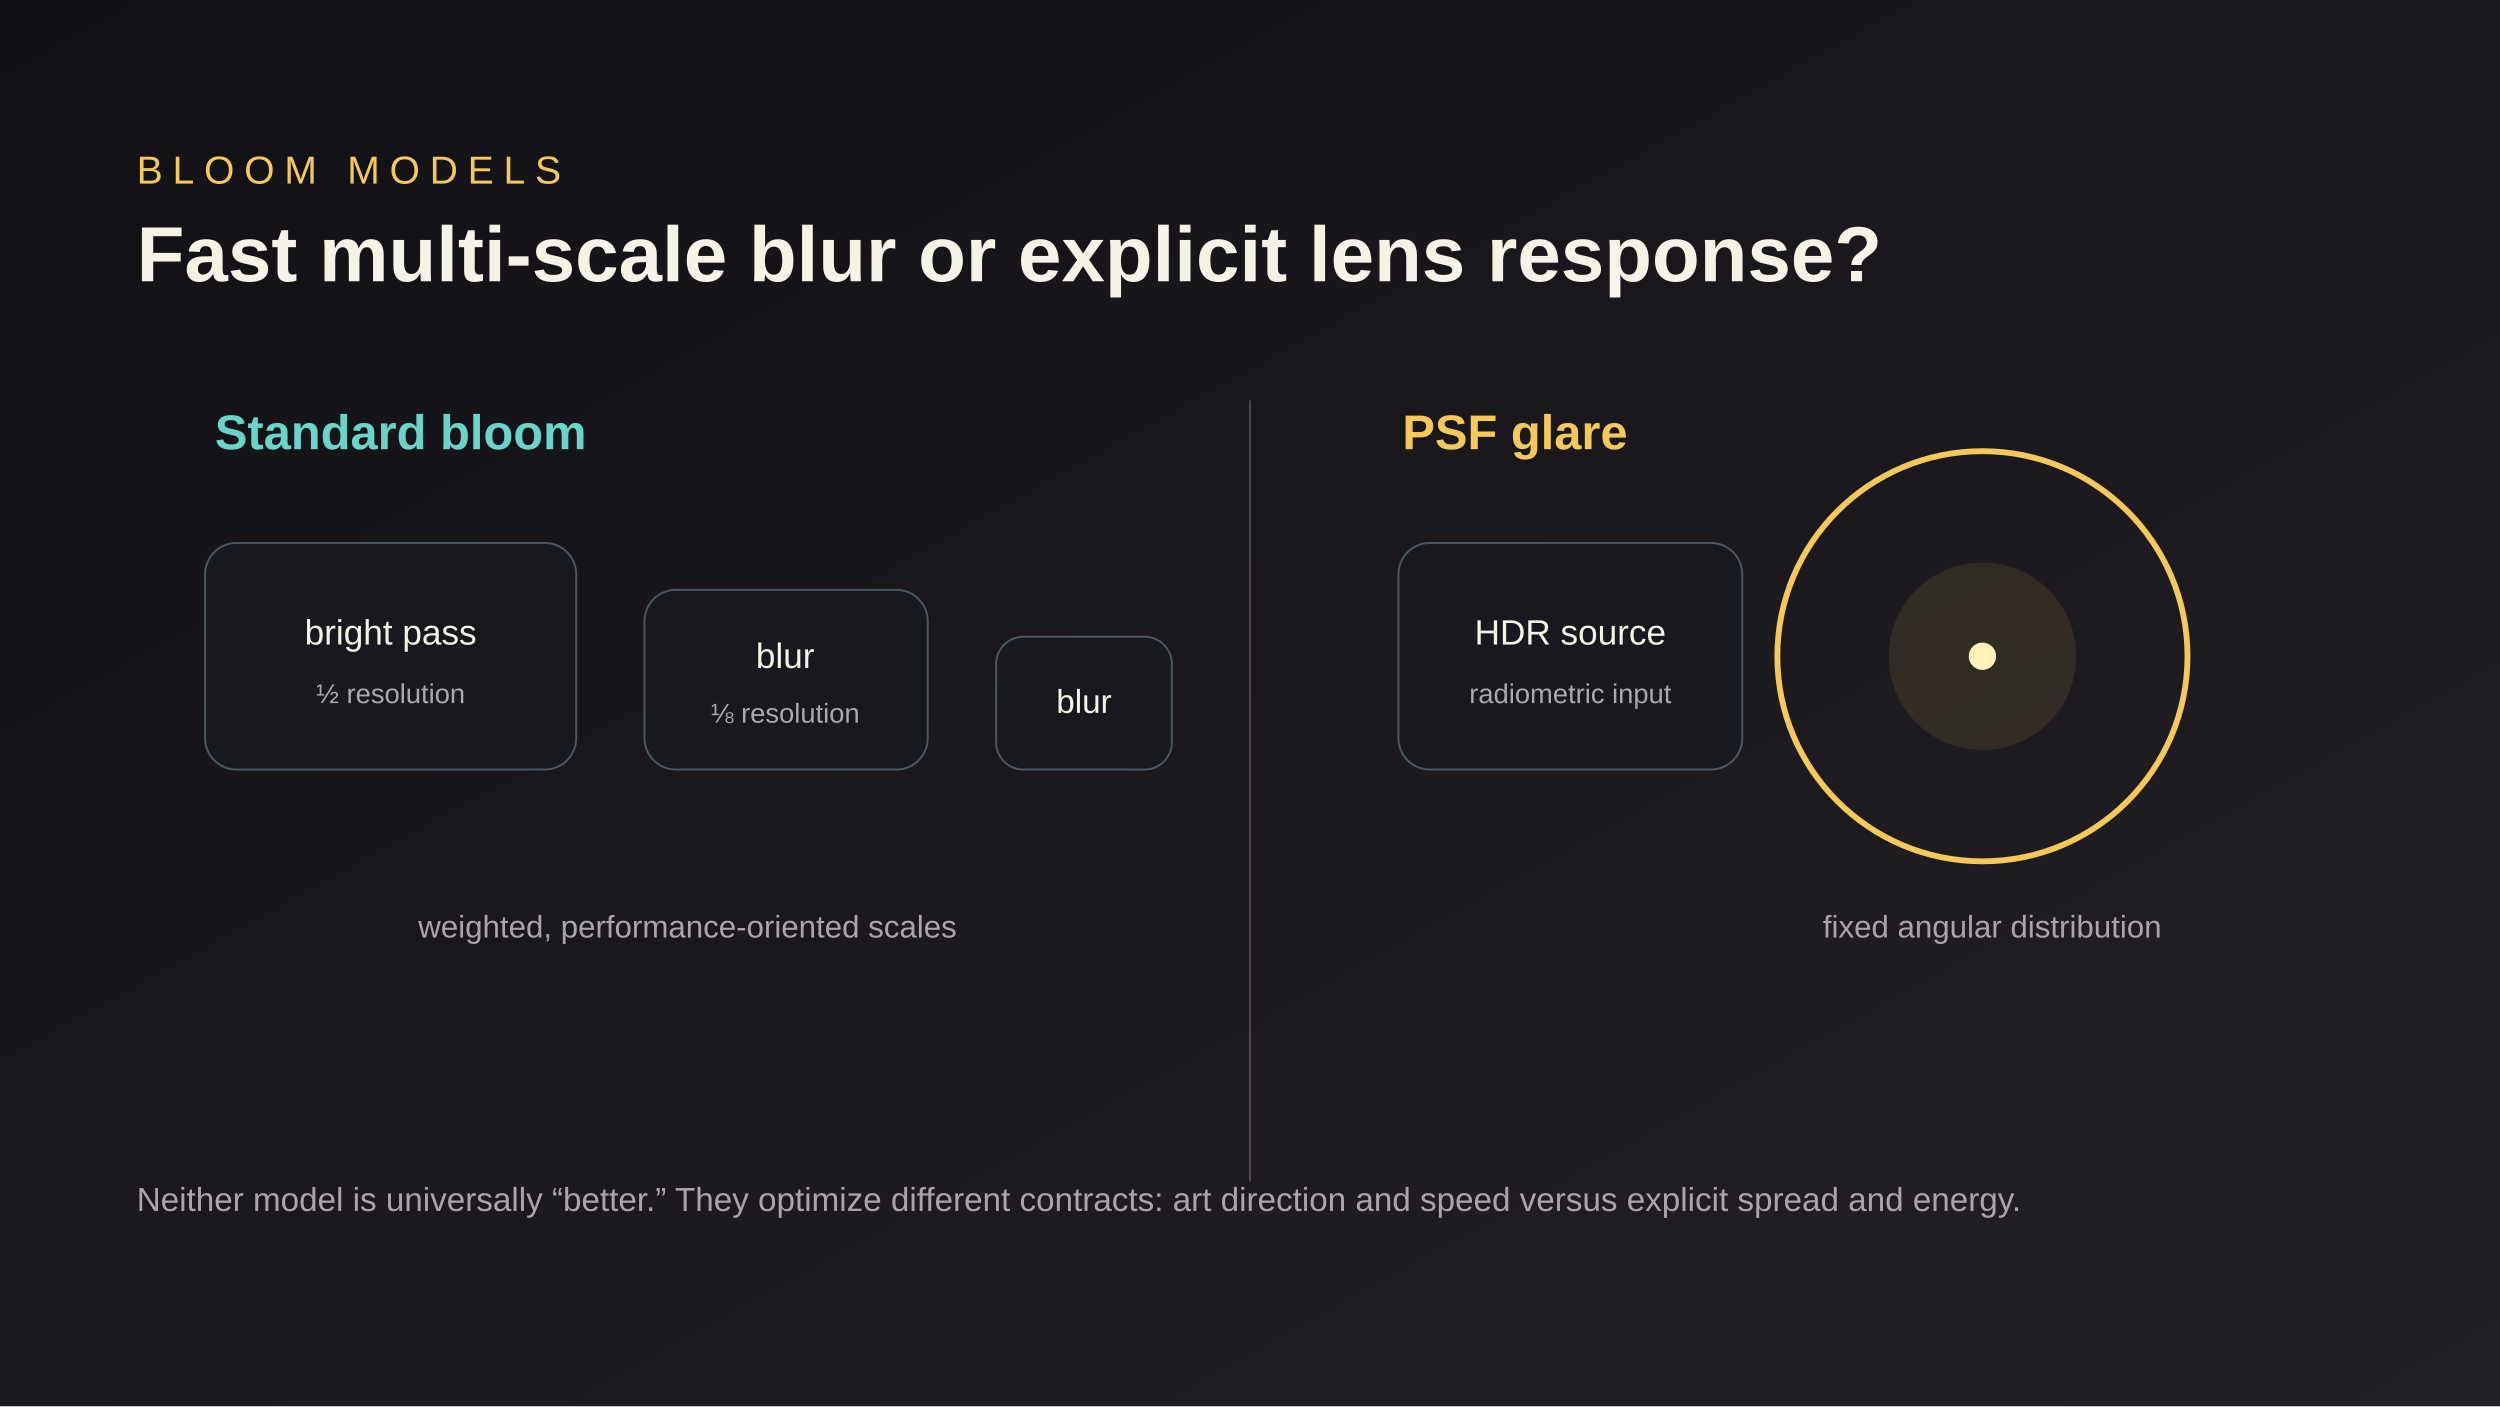
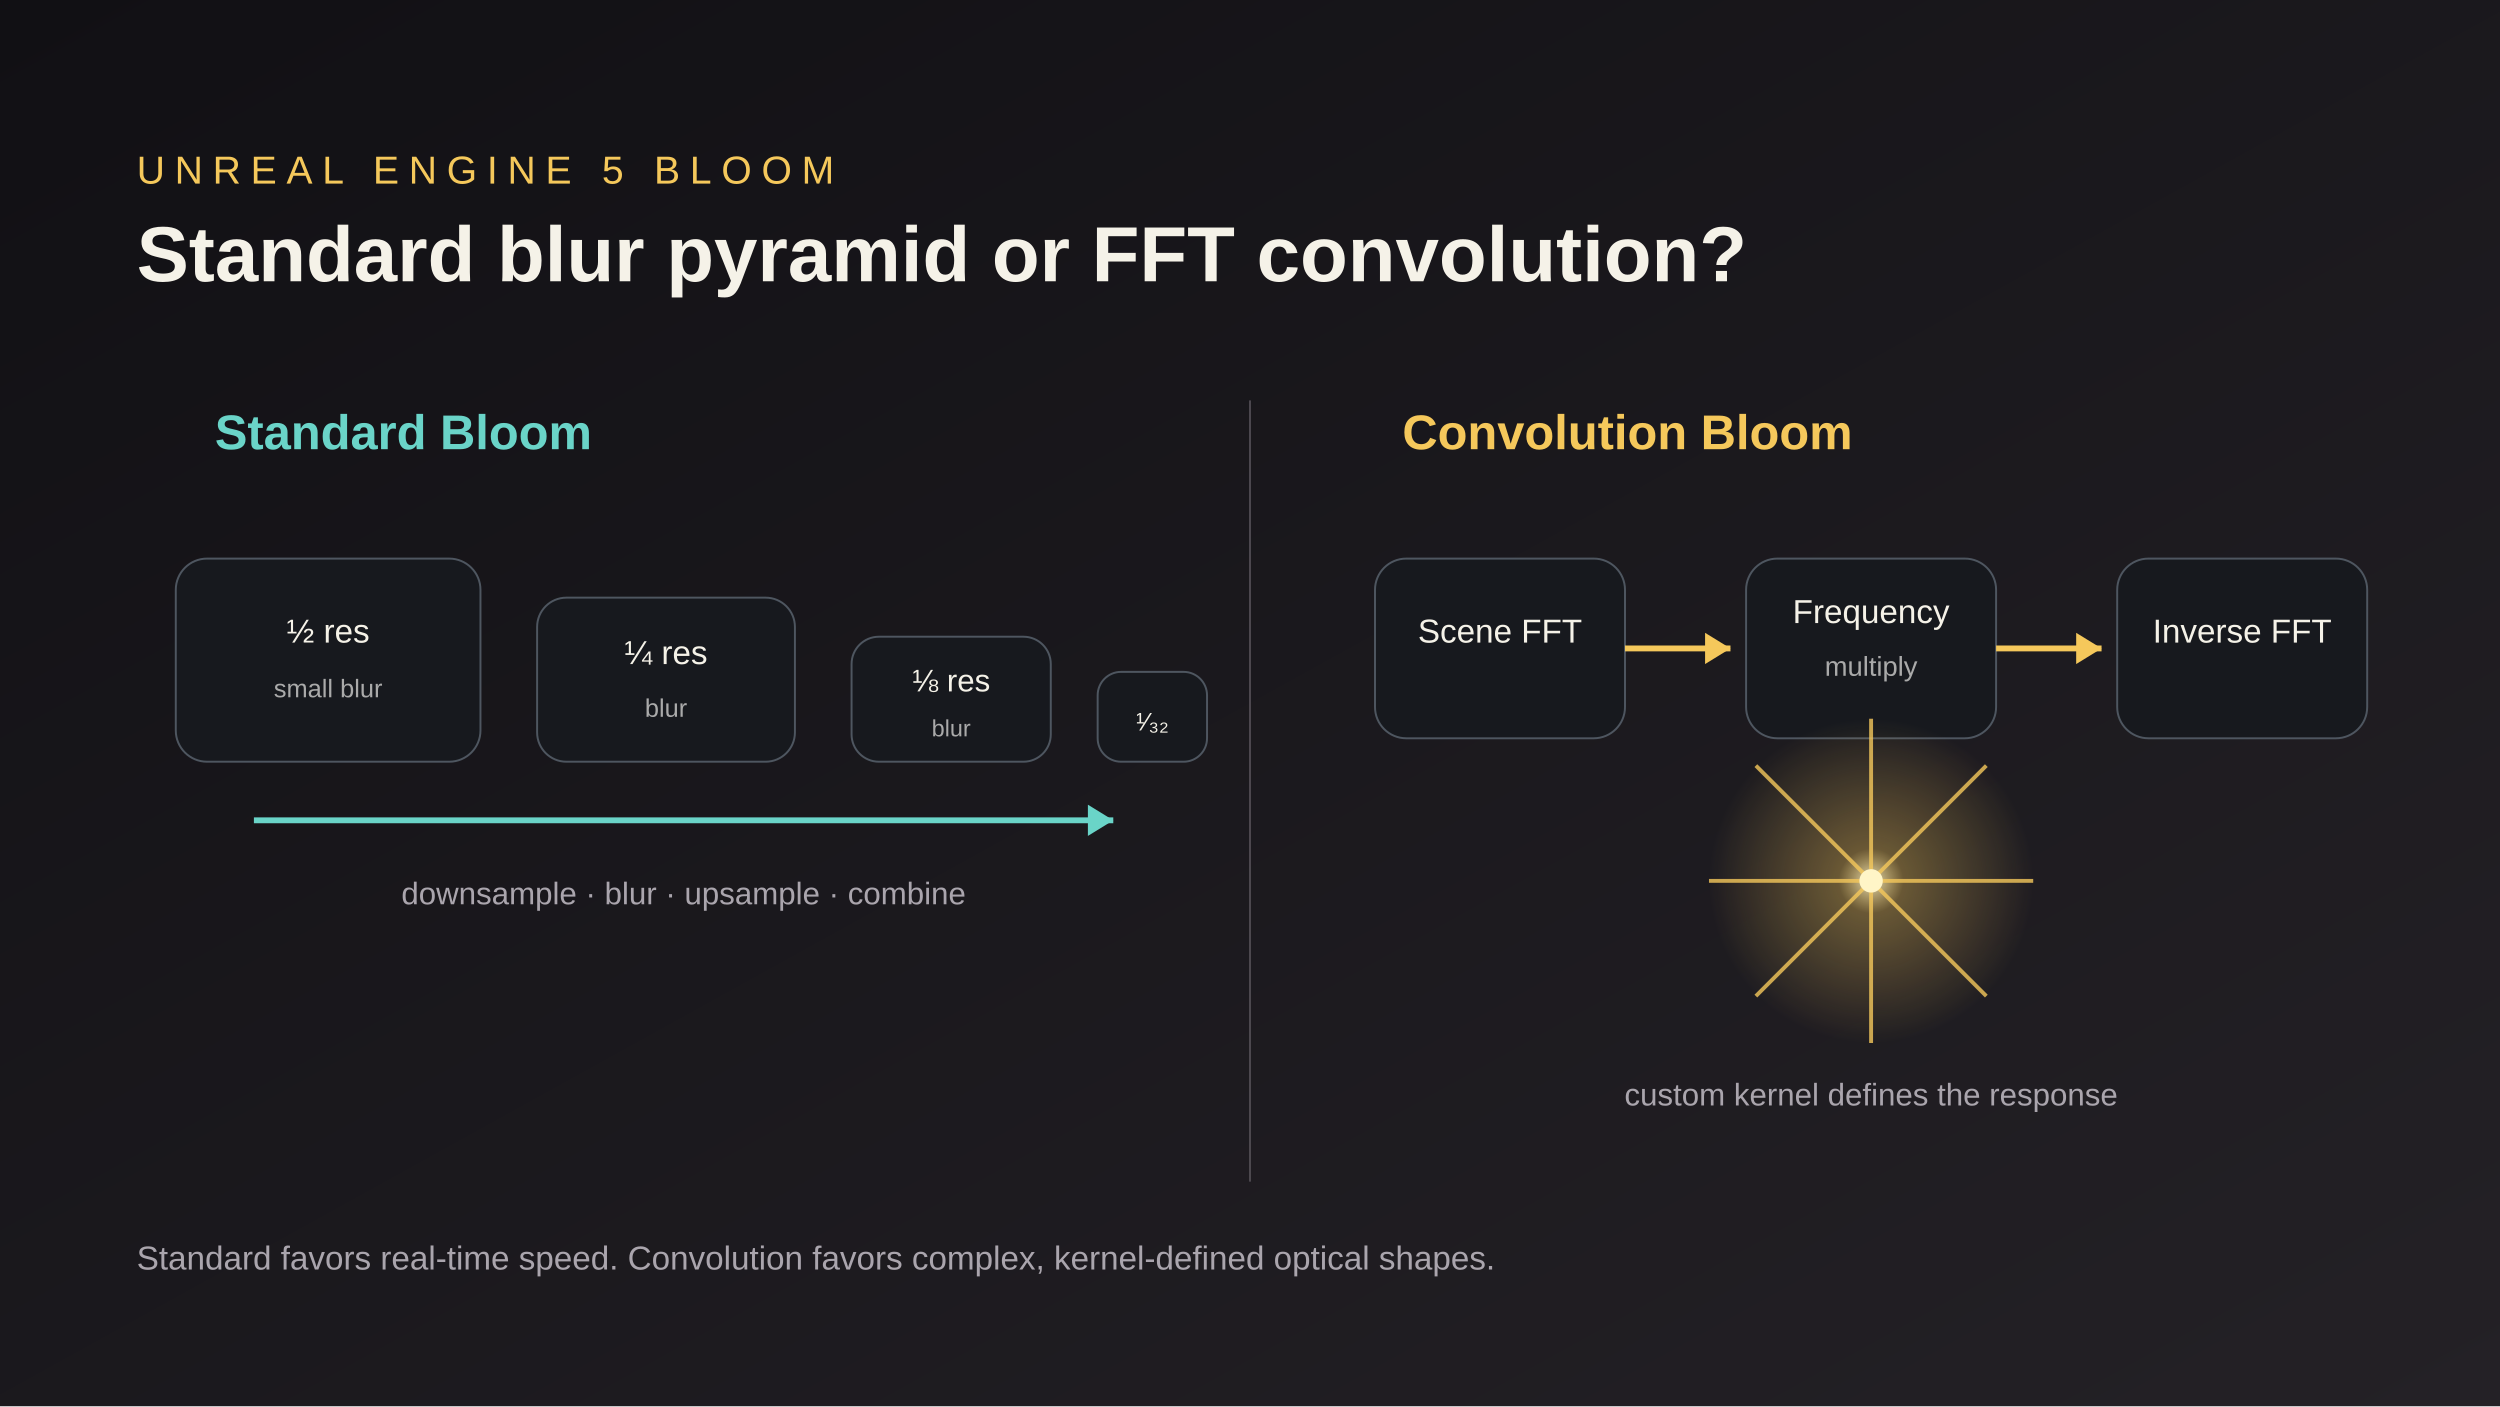
<svg xmlns="http://www.w3.org/2000/svg" viewBox="0 0 1280 720" role="img" aria-labelledby="t d">
  <defs>
    <linearGradient id="bg" x2="1" y2="1">
      <stop stop-color="#111014" />
      <stop offset="1" stop-color="#242126" />
    </linearGradient>
+     <radialGradient id="halo">
+       <stop stop-color="#fff5c7" stop-opacity=".9" />
+       <stop offset=".2" stop-color="#f5c85b" stop-opacity=".35" />
+       <stop offset="1" stop-color="#f5c85b" stop-opacity="0" />
+     </radialGradient>
  </defs>
  <rect width="1280" height="720" fill="url(#bg)" />
-   <text x="70" y="94" fill="#f5c85b" font-family="Arial" font-size="20" letter-spacing="5">BLOOM MODELS</text>
-   <text x="70" y="144" fill="#f5f2e8" font-family="Arial" font-size="40" font-weight="700">Fast multi-scale blur or explicit lens response?</text>
+   <text x="70" y="94" fill="#f5c85b" font-family="Arial" font-size="20" letter-spacing="5">UNREAL ENGINE 5 BLOOM</text>
+   <text x="70" y="144" fill="#f5f2e8" font-family="Arial" font-size="40" font-weight="700">Standard blur pyramid or FFT convolution?</text>
  <path d="M640 205v400" stroke="#4c484f" />
  <g font-family="Arial">
-     <text x="110" y="230" fill="#6ad4c8" font-size="25" font-weight="700">Standard bloom</text>
-     <text x="718" y="230" fill="#f5c85b" font-size="25" font-weight="700">PSF glare</text>
+     <text x="110" y="230" fill="#6ad4c8" font-size="25" font-weight="700">Standard Bloom</text>
+     <text x="718" y="230" fill="#f5c85b" font-size="25" font-weight="700">Convolution Bloom</text>
    <g fill="#17191e" stroke="#4e5660">
-       <rect x="105" y="278" width="190" height="116" rx="16" />
-       <rect x="330" y="302" width="145" height="92" rx="16" />
-       <rect x="510" y="326" width="90" height="68" rx="14" />
+       <rect x="90" y="286" width="156" height="104" rx="16" />
+       <rect x="275" y="306" width="132" height="84" rx="15" />
+       <rect x="436" y="326" width="102" height="64" rx="14" />
+       <rect x="562" y="344" width="56" height="46" rx="12" />
    </g>
    <g fill="#f5f2e8" text-anchor="middle">
-       <text x="200" y="330" font-size="18">bright pass</text>
-       <text x="200" y="360" fill="#aaa" font-size="14">½ resolution</text>
-       <text x="402" y="342" font-size="18">blur</text>
-       <text x="402" y="370" fill="#aaa" font-size="14">⅛ resolution</text>
-       <text x="555" y="365" font-size="17">blur</text>
+       <text x="168" y="329" font-size="17">½ res</text>
+       <text x="168" y="357" fill="#aaa" font-size="13">small blur</text>
+       <text x="341" y="340" font-size="17">¼ res</text>
+       <text x="341" y="367" fill="#aaa" font-size="13">blur</text>
+       <text x="487" y="354" font-size="16">⅛ res</text>
+       <text x="487" y="377" fill="#aaa" font-size="12">blur</text>
+       <text x="590" y="374" font-size="13">¹⁄₃₂</text>
    </g>
-     <rect x="716" y="278" width="176" height="116" rx="16" fill="#17191e" stroke="#4e5660" />
-     <circle cx="1015" cy="336" r="105" fill="none" stroke="#f5c85b" stroke-width="3" />
-     <circle cx="1015" cy="336" r="48" fill="#f5c85b" opacity=".1" />
-     <circle cx="1015" cy="336" r="7" fill="#fff2b8" />
-     <text x="804" y="330" fill="#f5f2e8" text-anchor="middle" font-size="18">HDR source</text>
-     <text x="804" y="360" fill="#aaa" text-anchor="middle" font-size="14">radiometric input</text>
-     <text x="1020" y="480" fill="#aaa5ad" text-anchor="middle" font-size="16">fixed angular distribution</text>
-     <text x="352" y="480" fill="#aaa5ad" text-anchor="middle" font-size="16">weighted, performance-oriented scales</text>
+     <path d="M130 420h440" stroke="#6ad4c8" stroke-width="3" />
+     <path d="m570 420-13-8v16z" fill="#6ad4c8" />
+     <text x="350" y="463" fill="#aaa5ad" text-anchor="middle" font-size="16">downsample · blur · upsample · combine</text>
+     <g fill="#17191e" stroke="#4e5660">
+       <rect x="704" y="286" width="128" height="92" rx="16" />
+       <rect x="894" y="286" width="128" height="92" rx="16" />
+       <rect x="1084" y="286" width="128" height="92" rx="16" />
+     </g>
+     <text x="768" y="329" fill="#f5f2e8" text-anchor="middle" font-size="17">Scene FFT</text>
+     <text x="958" y="319" fill="#f5f2e8" text-anchor="middle" font-size="17">Frequency</text>
+     <text x="958" y="346" fill="#aaa" text-anchor="middle" font-size="14">multiply</text>
+     <text x="1148" y="329" fill="#f5f2e8" text-anchor="middle" font-size="17">Inverse FFT</text>
+     <path d="M832 332h54m136 0h54" stroke="#f5c85b" stroke-width="3" />
+     <path d="m886 332-13-8v16zm190 0-13-8v16z" fill="#f5c85b" />
+     <circle cx="958" cy="451" r="83" fill="url(#halo)" />
+     <g stroke="#f5c85b" stroke-width="2" opacity=".8">
+       <path d="M875 451h166M958 368v166M899 392l118 118M899 510l118-118" />
+     </g>
+     <circle cx="958" cy="451" r="6" fill="#fff5c7" />
+     <text x="958" y="566" fill="#aaa5ad" text-anchor="middle" font-size="16">custom kernel defines the response</text>
  </g>
-   <text x="70" y="620" fill="#aaa5ad" font-family="Arial" font-size="17">Neither model is universally “better.” They optimize different contracts: art direction and speed versus explicit spread and energy.</text>
+   <text x="70" y="650" fill="#aaa5ad" font-family="Arial" font-size="17">Standard favors real-time speed. Convolution favors complex, kernel-defined optical shapes.</text>
</svg>
